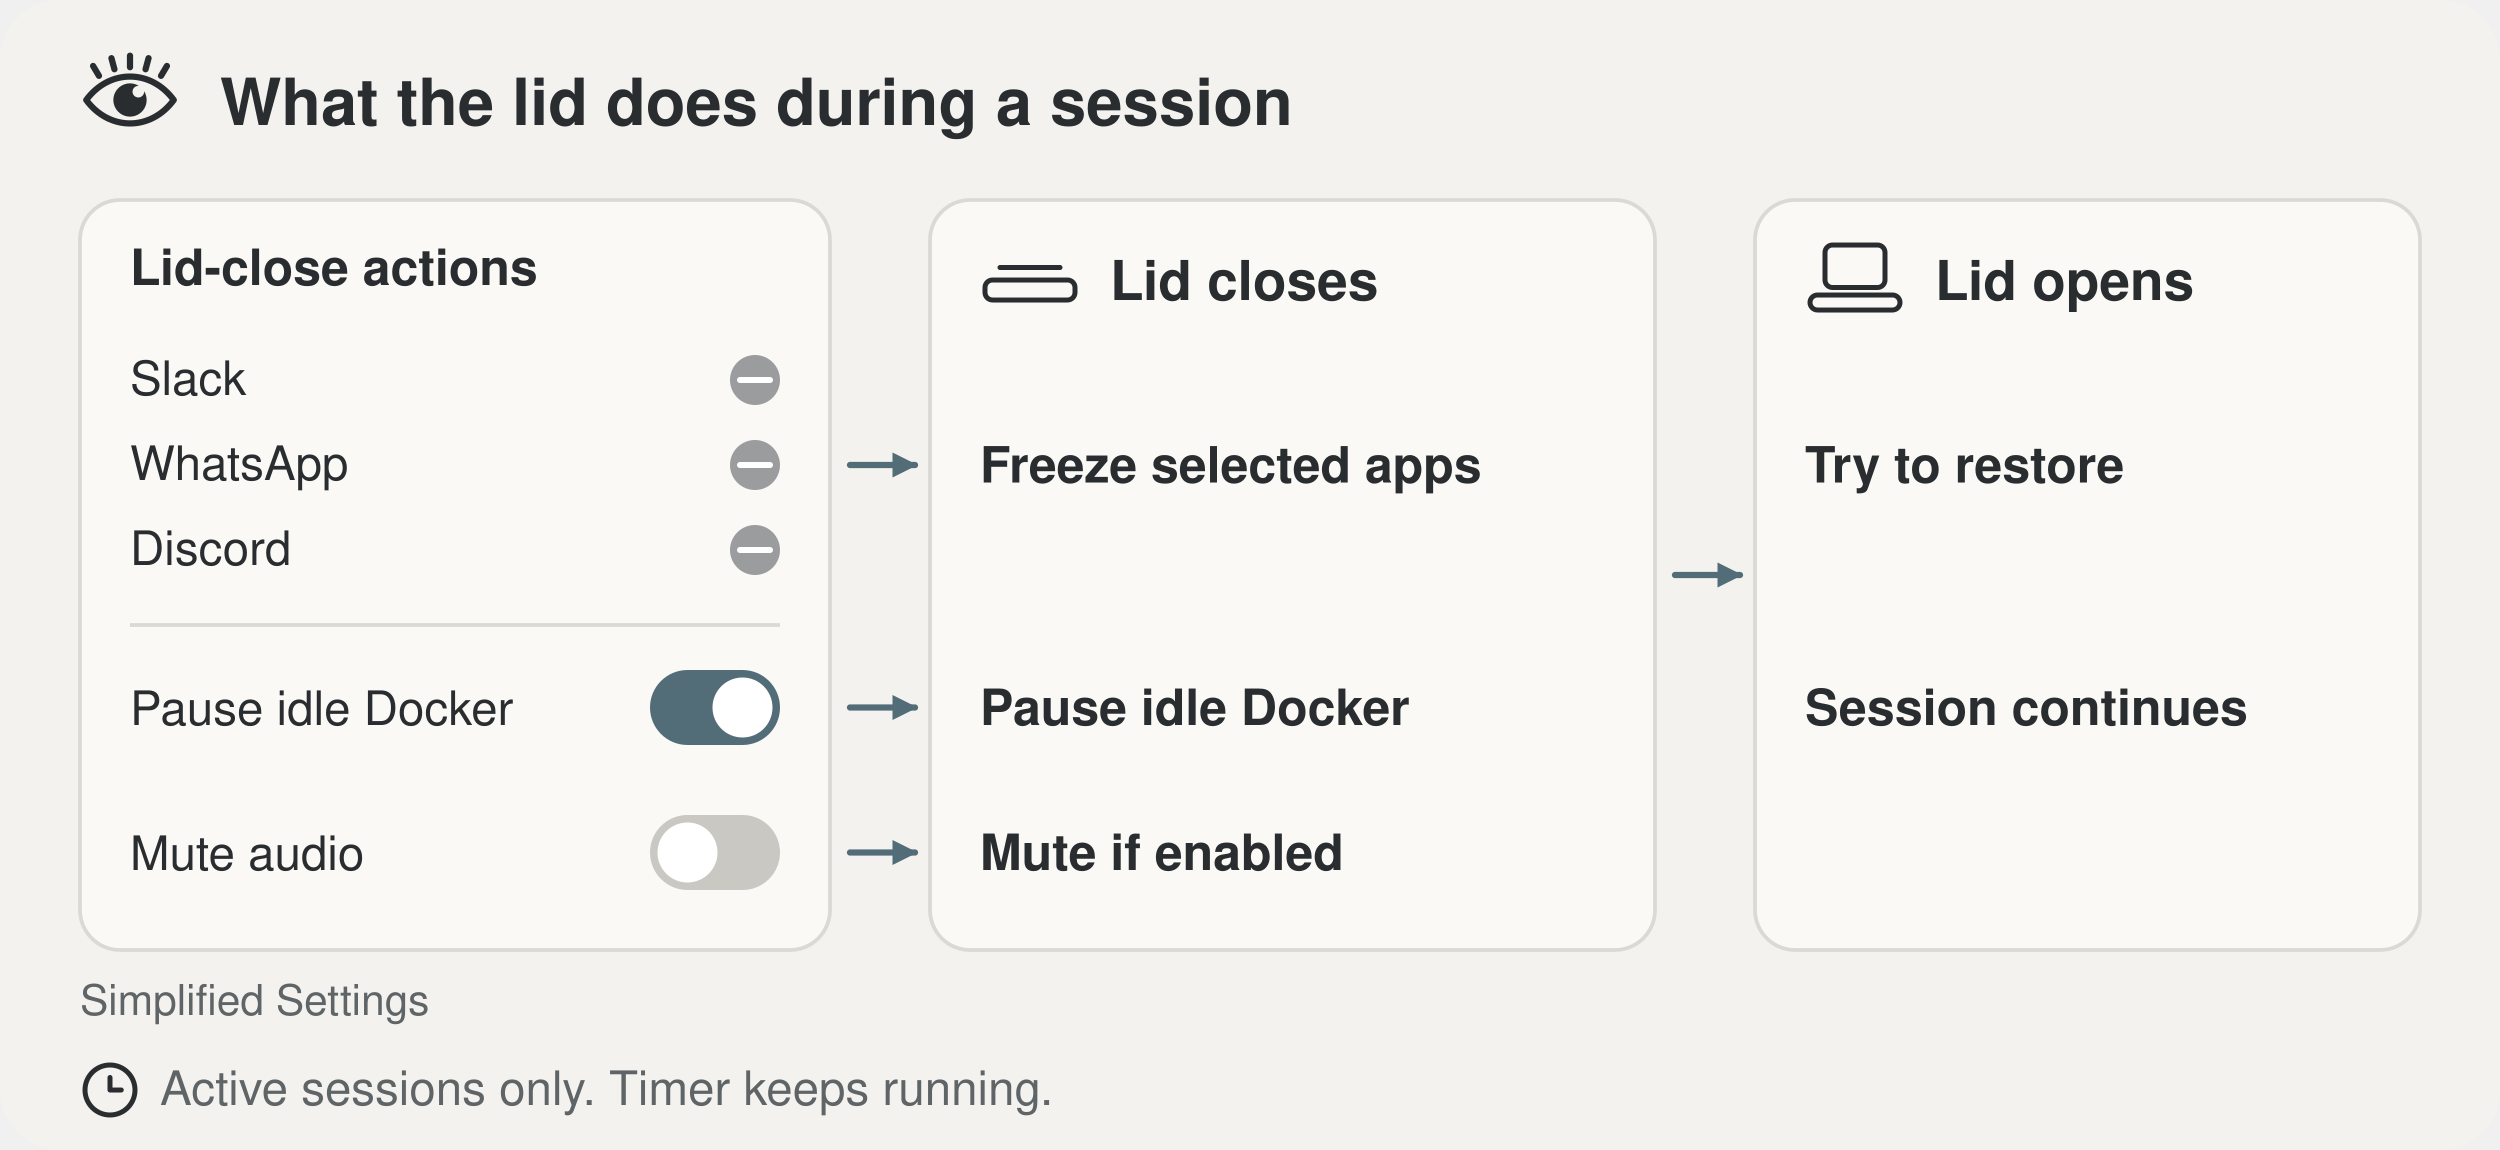
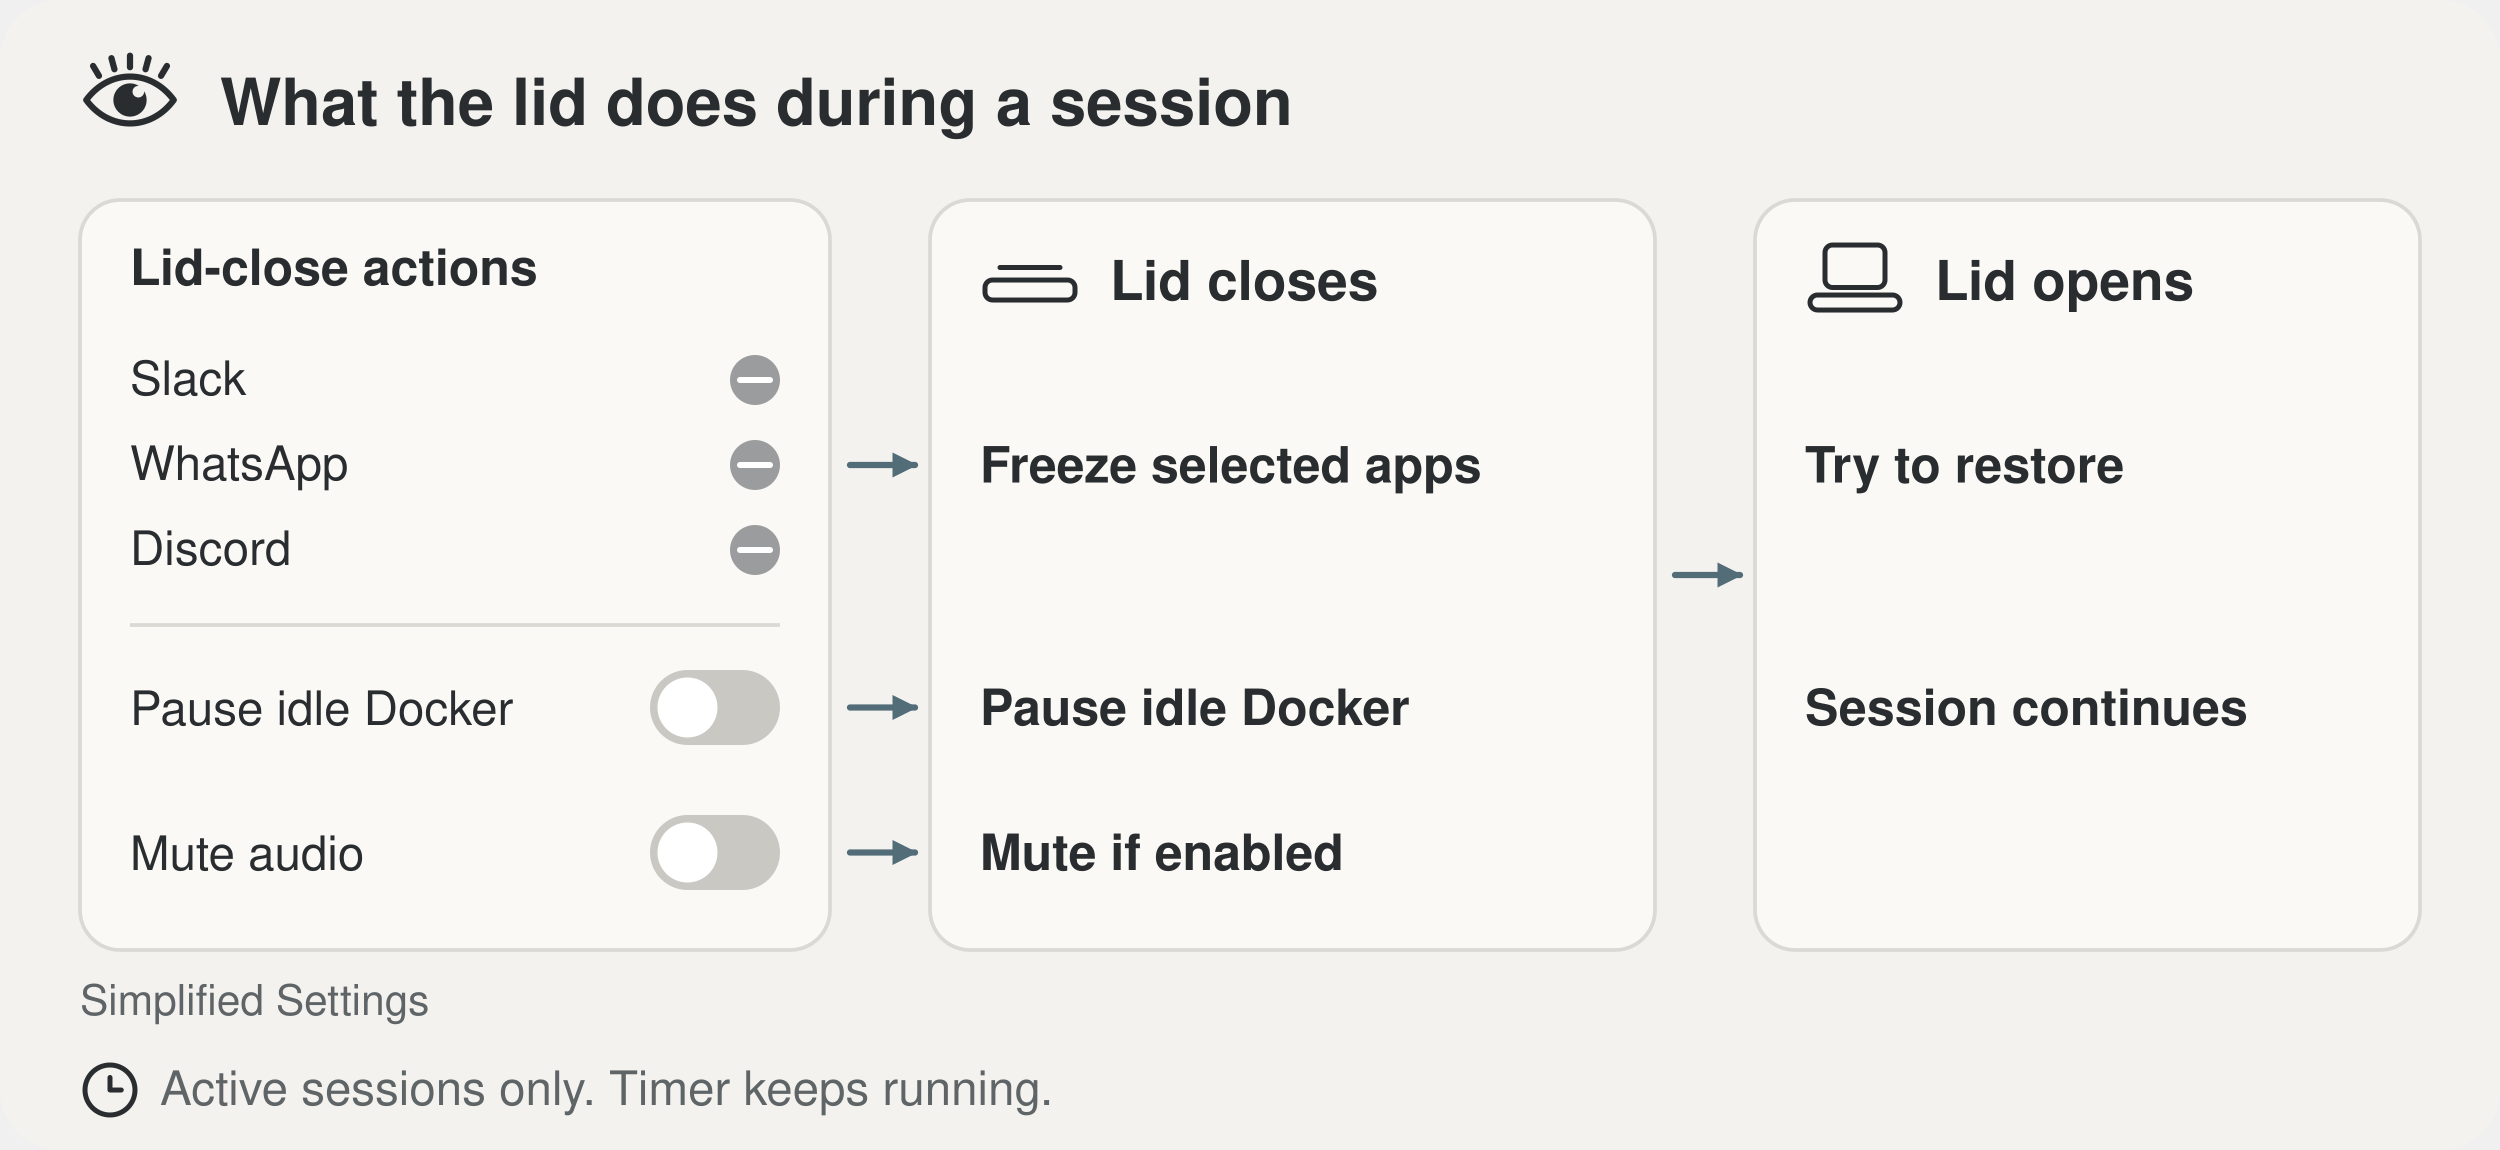
<svg xmlns="http://www.w3.org/2000/svg" width="1000" height="460" viewBox="0 0 1000 460" role="img" aria-labelledby="la-title la-desc">
  <style>
    svg { font-family: -apple-system, BlinkMacSystemFont, "SF Pro Text", "Segoe UI", Helvetica, Arial, sans-serif; }
    .bg { fill: #F3F2EF; }
    .panel { fill: #FAF9F6; stroke: #DBD9D4; stroke-width: 1.5; }
    .sep { stroke: #DBD9D4; stroke-width: 1.5; }
    .t { fill: #292D30; }
    .m { fill: #5F6467; }
    .a { fill: #536D78; }
    .ln { fill: none; stroke: #536D78; stroke-width: 2.5; stroke-linecap: round; stroke-linejoin: round; }
    .ic { fill: none; stroke: #292D30; stroke-width: 2; stroke-linecap: round; stroke-linejoin: round; }
    .mark-line { fill: none; stroke: #292D30; stroke-width: 1.5; stroke-linecap: round; stroke-linejoin: round; }
    .mark-fill { fill: #292D30; }
    .knob { fill: #FFFFFF; }
    .on { fill: #536D78; }
    .off { fill: #C9C8C3; }
    .remove { fill: #9A9C9E; }
    .minus { fill: none; stroke: #FFFFFF; stroke-width: 2.4; stroke-linecap: round; }
    @media (prefers-color-scheme: dark) {
      .bg { fill: #242628; }
      .panel { fill: #303336; stroke: #3E4145; }
      .sep { stroke: #3E4145; }
      .t { fill: #E6E3DD; }
      .m { fill: #B5B7B8; }
      .a { fill: #A6BBC3; }
      .ln { stroke: #A6BBC3; }
      .ic { stroke: #E6E3DD; }
      .mark-line { stroke: #E6E3DD; }
      .mark-fill { fill: #E6E3DD; }
      .on { fill: #A6BBC3; }
      .off { fill: #45494D; }
      .remove { fill: #7A7D80; }
    }
  </style>
  <defs>
    <g id="la-mark-closed">
      <path class="mark-fill" d="M1.5 12 C7 4.5 17 4.5 22.5 12 C17 19.5 7 19.5 1.5 12 Z" />
      <path class="mark-line" d="M1.5 12 C7 4.5 17 4.5 22.5 12 C17 19.5 7 19.5 1.5 12 Z" />
      <path class="mark-line" d="M4.55 17.802 L3.144 20.166 M8.264 19.378 L7.547 22.033 M12 19.875 L12 22.625 M15.736 19.378 L16.453 22.033 M19.45 17.802 L20.856 20.166" />
    </g>
    <g id="la-mark-open">
      <path class="mark-line" d="M1.5 12 C7 4.5 17 4.5 22.5 12 C17 19.5 7 19.5 1.5 12 Z" />
      <path class="mark-fill" d="M15.395 9.885 A4 4 0 1 1 14.115 8.605 A1.4 1.4 0 1 0 15.395 9.885 Z" />
      <path class="mark-line" d="M4.55 6.198 L3.144 3.834 M8.264 4.622 L7.547 1.967 M12 4.125 L12 1.375 M15.736 4.622 L16.453 1.967 M19.45 6.198 L20.856 3.834" />
    </g>
    <marker id="la-arrow" viewBox="0 0 14 14" markerWidth="14" markerHeight="14" refX="11" refY="7" markerUnits="userSpaceOnUse" orient="auto">
      <path class="a" d="M2 2 L12 7 L2 12 Z" />
    </marker>
  </defs>
  <rect class="bg" x="0" y="0" width="1000" height="460" rx="24" />
  <g transform="translate(32 20) scale(1.6667)">
    <use href="#la-mark-open" />
  </g>
  <text class="t" x="88" y="50" font-size="26" font-weight="700">What the lid does during a session</text>
  <g>
    <rect class="panel" x="32" y="80" width="300" height="300" rx="16" />
    <text class="t" x="52" y="114" font-size="20" font-weight="700">Lid-close actions</text>
    <text class="t" x="52" y="158" font-size="19">Slack</text>
    <circle class="remove" cx="302" cy="152" r="10" />
    <path class="minus" d="M296 152 H308" />
    <text class="t" x="52" y="192" font-size="19">WhatsApp</text>
    <circle class="remove" cx="302" cy="186" r="10" />
    <path class="minus" d="M296 186 H308" />
    <text class="t" x="52" y="226" font-size="19">Discord</text>
    <circle class="remove" cx="302" cy="220" r="10" />
    <path class="minus" d="M296 220 H308" />
    <path class="sep" d="M52 250 H312" />
    <text class="t" x="52" y="290" font-size="19">Pause idle Docker</text>
-     <rect class="on" x="260" y="268" width="52" height="30" rx="15" />
-     <circle class="knob" cx="297" cy="283" r="12" />
+     <rect class="off" x="260" y="268" width="52" height="30" rx="15" />
+     <circle class="knob" cx="275" cy="283" r="12" />
    <text class="t" x="52" y="348" font-size="19">Mute audio</text>
    <rect class="off" x="260" y="326" width="52" height="30" rx="15" />
    <circle class="knob" cx="275" cy="341" r="12" />
  </g>
  <text class="m" x="32" y="406" font-size="17">Simplified Settings</text>
  <path class="ln" d="M340 186 H366" marker-end="url(#la-arrow)" />
  <path class="ln" d="M340 283 H366" marker-end="url(#la-arrow)" />
  <path class="ln" d="M340 341 H366" marker-end="url(#la-arrow)" />
  <g>
    <rect class="panel" x="372" y="80" width="290" height="300" rx="16" />
    <g class="ic" transform="translate(392 96)">
      <rect x="2" y="16" width="36" height="8" rx="3" />
      <path d="M8 11 H32" />
    </g>
    <text class="t" x="444" y="120" font-size="22" font-weight="700">Lid closes</text>
    <text class="t" x="392" y="193" font-size="20" font-weight="600">Freeze selected apps</text>
    <text class="t" x="392" y="290" font-size="20" font-weight="600">Pause idle Docker</text>
    <text class="t" x="392" y="348" font-size="20" font-weight="600">Mute if enabled</text>
  </g>
  <path class="ln" d="M670 230 H696" marker-end="url(#la-arrow)" />
  <g>
    <rect class="panel" x="702" y="80" width="266" height="300" rx="16" />
    <g class="ic" transform="translate(722 96)">
      <rect x="8" y="2" width="24" height="17" rx="3" />
      <rect x="2" y="22" width="36" height="6" rx="3" />
    </g>
    <text class="t" x="774" y="120" font-size="22" font-weight="700">Lid opens</text>
    <text class="t" x="722" y="193" font-size="20" font-weight="600">Try to restore</text>
    <text class="t" x="722" y="290" font-size="20" font-weight="600">Session continues</text>
  </g>
  <g class="ic">
    <circle cx="44" cy="436" r="10" />
    <path d="M44 431 V436 H48.5" />
  </g>
  <text class="m" x="64" y="442" font-size="19">Active sessions only. Timer keeps running.</text>
</svg>
